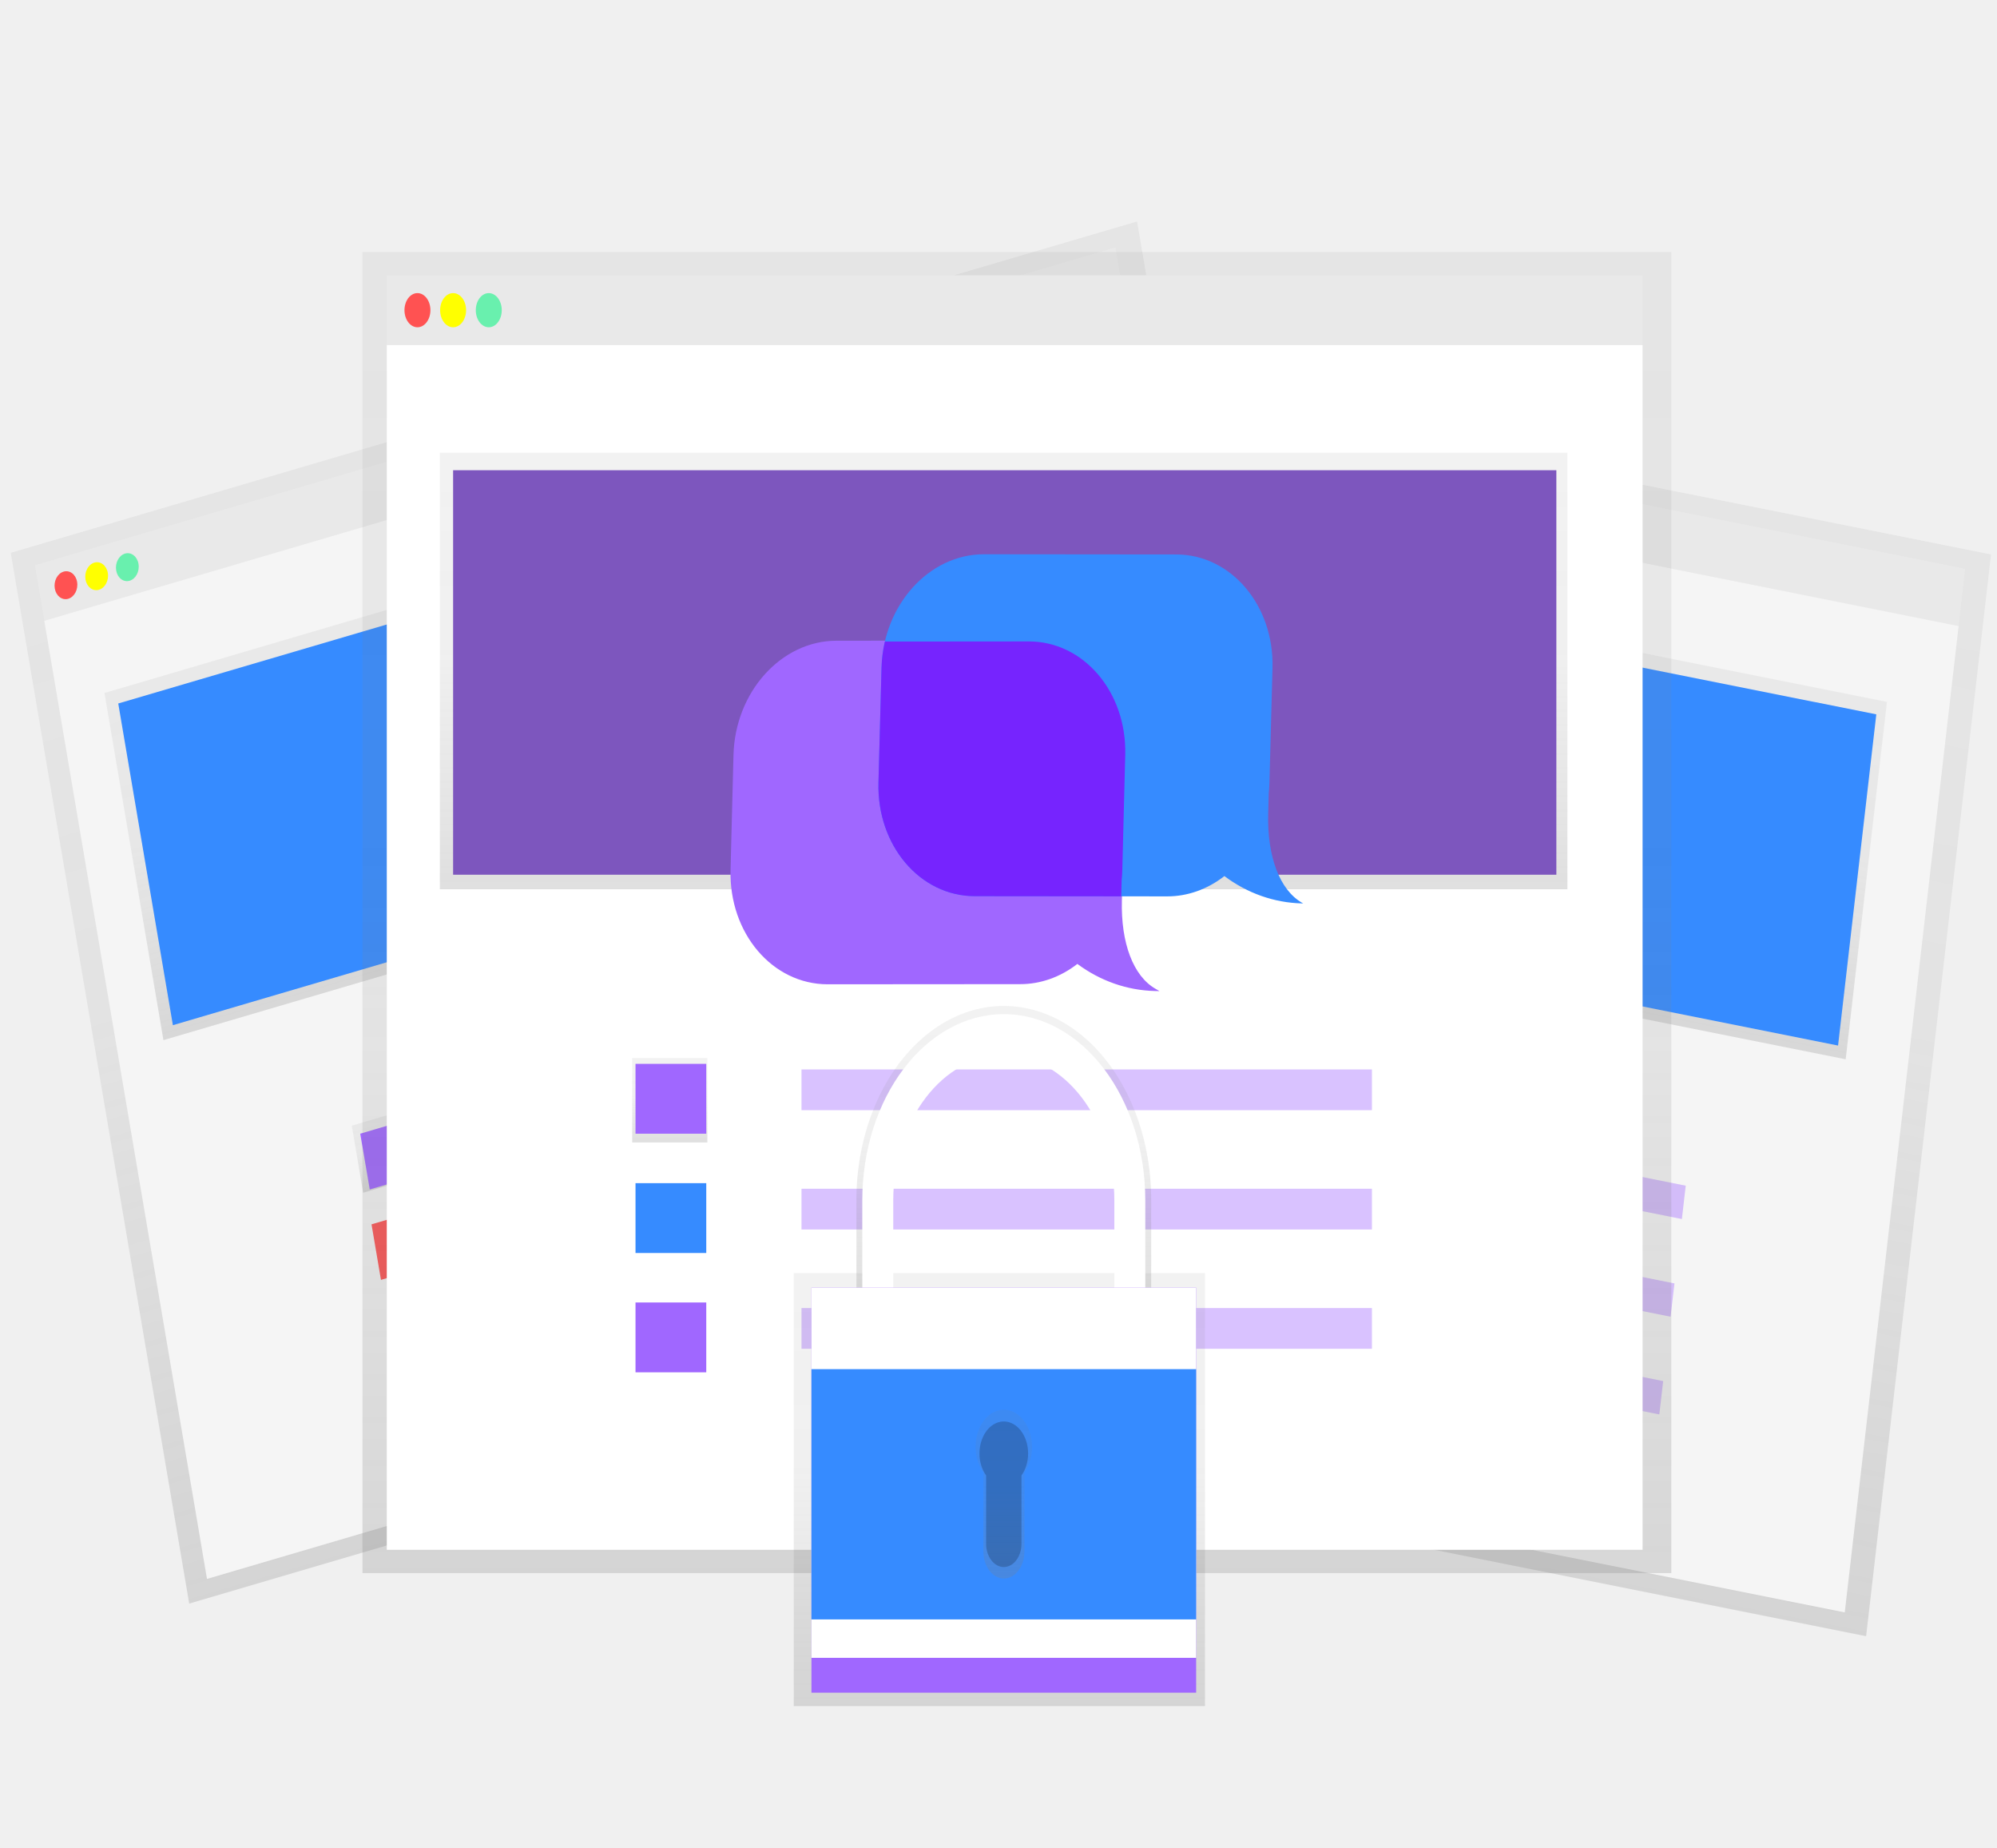
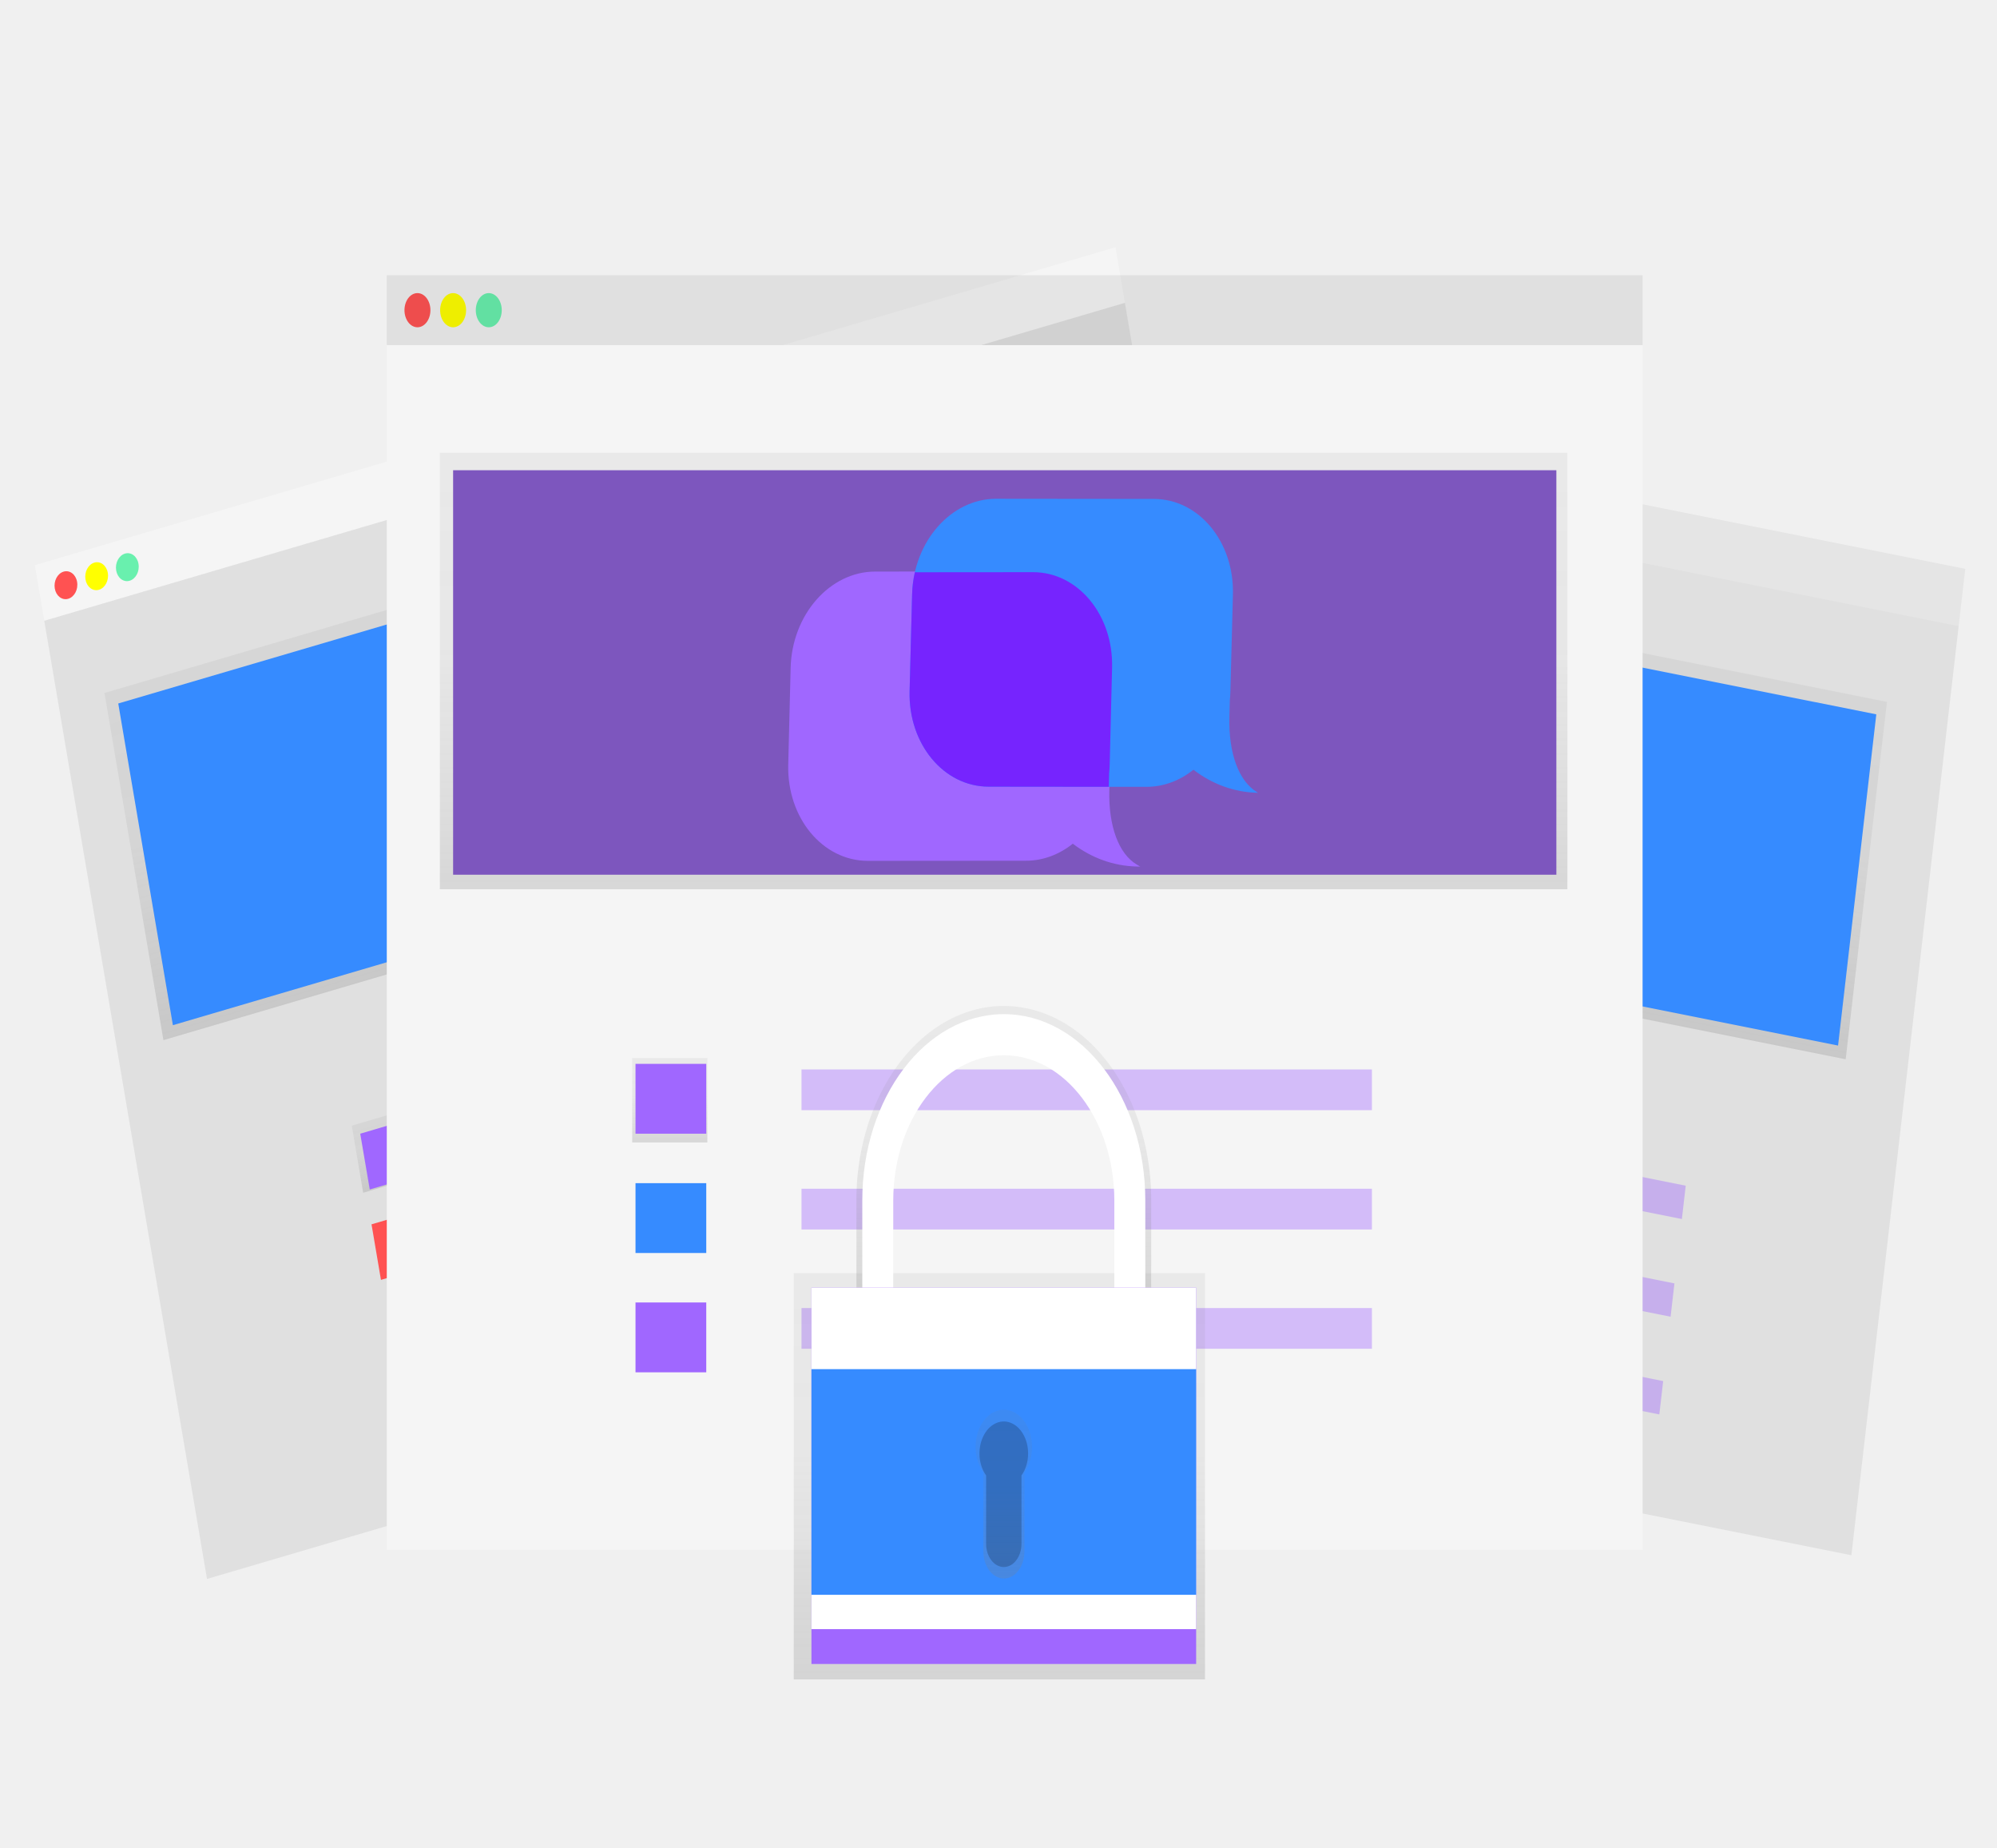
<svg xmlns="http://www.w3.org/2000/svg" xmlns:xlink="http://www.w3.org/1999/xlink" id="ffa0e257-4b46-4632-a8d6-93195cbf254d" data-name="Layer 1" width="813mm" height="752mm" viewBox="0 0 3072.756 2842.205" version="1.1">
  <defs id="defs576">
    <linearGradient id="74471b12-b6be-488b-b2aa-2815e91483d9" x1="790.94" y1="640.76" x2="790.94" y2="264.76" gradientTransform="rotate(90,783.095,446.895)" gradientUnits="userSpaceOnUse">
      <stop offset="0" stop-color="gray" stop-opacity="0.25" id="stop558" />
      <stop offset="0.54" stop-color="gray" stop-opacity="0.12" id="stop560" />
      <stop offset="1" stop-color="gray" stop-opacity="0.1" id="stop562" />
    </linearGradient>
    <linearGradient id="f5c756da-9879-448e-9194-9478f83d355f" x1="785.97" y1="446.14" x2="785.97" y2="321.91" gradientTransform="matrix(0,3.42986,-4.455138,-1.5392649e-8,942.9676,-401.7745)" xlink:href="#74471b12-b6be-488b-b2aa-2815e91483d9" />
    <linearGradient id="5c9be04e-db0f-4829-87c1-2cfa193e30b8" x1="660.92" y1="518.19" x2="660.92" y2="494.17" gradientTransform="matrix(0,3.42986,-4.455138,-1.5392649e-8,949.9385,-437.0382)" xlink:href="#74471b12-b6be-488b-b2aa-2815e91483d9" />
    <linearGradient id="b92f3a53-b4d2-4abd-916c-aeb632188996" x1="433.66" y1="605.23" x2="433.66" y2="235.23" gradientTransform="matrix(3.460601,-2.3887332e-8,0,4.431302,-724.4496,-216.073)" xlink:href="#74471b12-b6be-488b-b2aa-2815e91483d9" />
    <linearGradient id="44577794-7f8e-40ae-89fc-019e5bfac17e" x1="428.36" y1="413.71" x2="428.36" y2="291.46" gradientTransform="matrix(3.460601,-2.3887332e-8,0,4.431302,-724.4571,-216.0106)" xlink:href="#74471b12-b6be-488b-b2aa-2815e91483d9" />
    <linearGradient id="666bb7d3-84d0-4835-ad07-c313c2384f21" x1="295.22" y1="484.61" x2="295.22" y2="460.98" gradientTransform="matrix(3.460601,-2.3887332e-8,0,4.431302,-724.4381,-216.004)" xlink:href="#74471b12-b6be-488b-b2aa-2815e91483d9" />
    <linearGradient id="59939605-05af-4a9a-9980-f700897f3f8b" x1="455.07" y1="464.48" x2="455.07" y2="10.48" xlink:href="#74471b12-b6be-488b-b2aa-2815e91483d9" gradientTransform="matrix(3.401892,0,0,4.47653,16.57873,340.7423)" />
    <linearGradient id="6c0ba2ee-2d81-48f4-b4cf-f21b525fcc13" x1="449.07" y1="229.48" x2="449.07" y2="79.48" xlink:href="#74471b12-b6be-488b-b2aa-2815e91483d9" gradientTransform="matrix(3.401892,0,0,4.47653,16.57873,340.7423)" />
    <linearGradient id="45b0c09d-2995-447e-8cb2-7f6b59b5e20c" x1="298.07" y1="316.48" x2="298.07" y2="287.48" xlink:href="#74471b12-b6be-488b-b2aa-2815e91483d9" gradientTransform="matrix(3.401892,0,0,4.47653,16.57873,340.7423)" />
-     <linearGradient id="e5b0a96a-81f6-4370-afe3-5a7d6a35b55e" x1="457.07" y1="517.48" x2="457.07" y2="364.48" xlink:href="#74471b12-b6be-488b-b2aa-2815e91483d9" gradientTransform="matrix(3.401892,0,0,4.352851,-17.18227,372.0169)" />
+     <linearGradient id="e5b0a96a-81f6-4370-afe3-5a7d6a35b55e" x1="457.07" y1="517.48" x2="457.07" y2="364.48" xlink:href="#74471b12-b6be-488b-b2aa-2815e91483d9" gradientTransform="matrix(3.401892,0,0,4.084881,-17.18227,469.6867)" />
    <linearGradient id="a1850e5a-cf77-4889-926a-0125112ab273" x1="611.23" y1="564.74" x2="611.23" y2="464.74" xlink:href="#74471b12-b6be-488b-b2aa-2815e91483d9" gradientTransform="matrix(3.401892,0,0,4.47653,-534.8142,-529.2426)" />
    <linearGradient id="66998849-614e-4d8a-b9ff-f14bbc588ed8" x1="611.23" y1="660.74" x2="611.23" y2="602.74" xlink:href="#74471b12-b6be-488b-b2aa-2815e91483d9" gradientTransform="matrix(3.401892,0,0,4.47653,-534.8142,-529.2426)" />
-     <linearGradient xlink:href="#74471b12-b6be-488b-b2aa-2815e91483d9" id="linearGradient707" gradientUnits="userSpaceOnUse" gradientTransform="matrix(0,3.42986,-4.455138,-1.5392649e-8,942.9496,-401.776)" x1="790.94" y1="640.76" x2="790.94" y2="264.76" />
  </defs>
  <rect x="-354.66" y="1501.48" width="88.568" height="1613.44" transform="matrix(0.1147106,-0.993399,0.9805901,0.1960691,0,0)" id="rect580" style="fill:#f5f5f5;stroke-width:3.909" />
-   <rect x="-1911.726" y="1470.208" width="1675.132" height="1681.626" transform="matrix(0.1147106,-0.993399,0.9805901,0.1960691,0,0)" id="rect582" style="fill:url(#linearGradient707);stroke-width:3.909" />
-   <rect x="-1882.182" y="1501.437" width="1527.533" height="1613.44" transform="matrix(0.1147106,-0.993399,0.9805901,0.1960691,0,0)" id="rect584" style="fill:#f5f5f5;stroke-width:3.909" />
+   <rect x="-93.4" y="855.201" width="1733.207" height="86.676" transform="matrix(0.9593604,-0.2821836,0.1674677,0.9858776,0,0)" id="rect610" style="fill:#f5f5f5;stroke-width:3.916" />
+   <rect x="-1793.625" y="1501.479" width="1527.533" height="1613.44" transform="matrix(0.1147106,-0.993399,0.9805901,0.1960691,0,0)" id="rect584" style="fill:#000000;stroke-width:3.909;fill-opacity:0.067" />
  <ellipse cx="-310.37" cy="1540.873" transform="matrix(0.1147106,-0.993399,0.9805901,0.1960691,0,0)" id="circle586" style="fill:#ff5252;stroke-width:3.909" rx="21.652" ry="16.669" />
  <ellipse cx="-310.344" cy="1586.704" transform="matrix(0.1147106,-0.993399,0.9805901,0.1960691,0,0)" id="circle588" style="fill:#ffff00;stroke-width:3.909" rx="21.652" ry="16.669" />
  <ellipse cx="-310.364" cy="1632.541" transform="matrix(0.1147106,-0.993399,0.9805901,0.1960691,0,0)" id="circle590" style="fill:#69f0ae;stroke-width:3.909" rx="21.652" ry="16.669" />
  <rect x="-1044.648" y="1569.64" width="553.462" height="1448.704" transform="matrix(0.1147106,-0.993399,0.9805901,0.1960691,0,0)" id="rect592" style="fill:url(#f5c756da-9879-448e-9194-9478f83d355f);stroke-width:3.909" />
  <rect x="1586.772" y="513.306" width="1417.458" height="512.876" transform="matrix(0.9805901,0.1960691,-0.1147106,0.993399,0,0)" id="rect594" style="fill:#368bff;fill-opacity:1;stroke-width:3.909" />
  <rect x="-1358.67" y="1781.533" width="107.012" height="96.585" transform="matrix(0.1147106,-0.993399,0.9805901,0.1960691,0,0)" id="rect596" style="fill:url(#5c9be04e-db0f-4829-87c1-2cfa193e30b8);stroke-width:3.909" />
  <rect x="1785.892" y="1259.032" width="90.891" height="88.568" transform="matrix(0.9805901,0.1960691,-0.1147106,0.993399,0,0)" id="rect598" style="fill:#a067ff;stroke-width:3.909" />
  <rect x="1785.846" y="1410.323" width="90.891" height="88.568" transform="matrix(0.9805901,0.1960691,-0.1147106,0.993399,0,0)" id="rect600" style="fill:#ff5252;stroke-width:3.909" />
  <rect x="1785.866" y="1561.609" width="90.891" height="88.568" transform="matrix(0.9805901,0.1960691,-0.1147106,0.993399,0,0)" id="rect602" style="fill:#ff9800;stroke-width:3.909" />
  <rect x="2062.56" y="1284.421" width="732.858" height="51.635" transform="matrix(0.9805901,0.1960691,-0.1147106,0.993399,0,0)" id="rect604" style="opacity:0.4;fill:#a067ff;stroke-width:3.909" />
  <rect x="2062.547" y="1435.713" width="732.858" height="51.635" transform="matrix(0.9805901,0.1960691,-0.1147106,0.993399,0,0)" id="rect606" style="opacity:0.4;fill:#a067ff;stroke-width:3.909" />
  <rect x="2062.568" y="1586.997" width="732.858" height="51.635" transform="matrix(0.9805901,0.1960691,-0.1147106,0.993399,0,0)" id="rect608" style="opacity:0.4;fill:#a067ff;stroke-width:3.909" />
-   <rect x="-93.4" y="855.201" width="1733.207" height="86.676" transform="matrix(0.9593604,-0.2821836,0.1674677,0.9858776,0,0)" id="rect610" style="fill:#f5f5f5;stroke-width:3.916" />
-   <rect x="-126.977" y="826.301" width="1806.434" height="1639.582" transform="matrix(0.9593604,-0.2821836,0.1674677,0.9858776,0,0)" id="rect612" style="fill:url(#b92f3a53-b4d2-4abd-916c-aeb632188996);stroke-width:3.916" />
-   <rect x="-93.42" y="941.921" width="1733.207" height="1495.121" transform="matrix(0.9593604,-0.2821836,0.1674677,0.9858776,0,0)" id="rect614" style="fill:#f5f5f5;stroke-width:3.916" />
+   <rect x="-93.42" y="941.921" width="1733.207" height="1495.121" transform="matrix(0.9593604,-0.2821836,0.1674677,0.9858776,0,0)" id="rect614" style="fill:#000000;stroke-width:3.916;fill-opacity:0.067" />
  <ellipse cx="-51.087" cy="898.53" rx="17.891" ry="21.182" transform="matrix(0.9593604,-0.2821836,0.1674677,0.9858776,0,0)" id="ellipse616" style="fill:#ff5252;stroke-width:3.916" />
  <ellipse cx="-1.842" cy="898.57" rx="17.891" ry="21.182" transform="matrix(0.9593604,-0.2821836,0.1674677,0.9858776,0,0)" id="ellipse618" style="fill:#ffff00;stroke-width:3.916" />
  <ellipse cx="47.375" cy="898.567" rx="17.891" ry="21.182" transform="matrix(0.9593604,-0.2821836,0.1674677,0.9858776,0,0)" id="ellipse620" style="fill:#69f0ae;stroke-width:3.916" />
  <rect x="-20.19" y="1075.536" width="1556.232" height="541.727" transform="matrix(0.9593604,-0.2821836,0.1674677,0.9858776,0,0)" id="rect622" style="fill:url(#44577794-7f8e-40ae-89fc-019e5bfac17e);stroke-width:3.916" />
  <rect x="-1.866" y="1097.188" width="1522.664" height="501.978" transform="matrix(0.9593604,-0.2821836,0.1674677,0.9858776,0,0)" id="rect624" style="fill:#368bff;fill-opacity:1;stroke-width:3.916" />
  <rect x="245.326" y="1826.693" width="103.749" height="104.712" transform="matrix(0.9593604,-0.2821836,0.1674677,0.9858776,0,0)" id="rect626" style="fill:url(#666bb7d3-84d0-4835-ad07-c313c2384f21);stroke-width:3.916" />
  <rect x="254.89" y="1842.488" width="98.1" height="87.049" transform="matrix(0.9590307,-0.2833023,0.1681691,0.9857582,0,0)" id="rect628" style="fill:#a067ff;stroke-width:3.933" />
  <rect x="249.901" y="1981.98" width="97.658" height="86.676" transform="matrix(0.9593604,-0.2821836,0.1674677,0.9858776,0,0)" id="rect630" style="fill:#ff5252;stroke-width:3.916" />
  <rect x="255.134" y="2139.817" width="98.1" height="87.049" transform="matrix(0.9590307,-0.2833023,0.1681691,0.9857582,0,0)" id="rect632" style="fill:#ff9800;stroke-width:3.933" />
  <rect x="509.257" y="1851.946" width="787.252" height="50.561" transform="matrix(0.9593604,-0.2821836,0.1674677,0.9858776,0,0)" id="rect634" style="opacity:0.4;fill:#a067ff;stroke-width:3.916" />
  <rect x="509.25" y="2000.035" width="787.252" height="50.561" transform="matrix(0.9593604,-0.2821836,0.1674677,0.9858776,0,0)" id="rect636" style="opacity:0.4;fill:#a067ff;stroke-width:3.916" />
  <rect x="509.251" y="2148.08" width="787.252" height="50.561" transform="matrix(0.9593604,-0.2821836,0.1674677,0.9858776,0,0)" id="rect638" style="opacity:0.4;fill:#a067ff;stroke-width:3.916" />
-   <rect x="595.138" y="423.468" width="1932.275" height="107.437" id="rect640" style="fill:#f5f5f5;stroke-width:3.902" />
-   <rect x="557.718" y="387.657" width="2013.92" height="2032.345" id="rect642" style="fill:url(#59939605-05af-4a9a-9980-f700897f3f8b);stroke-width:3.902" />
-   <rect x="595.138" y="530.905" width="1932.275" height="1853.283" id="rect644" style="fill:#ffffff;stroke-width:3.902" />
+   <rect x="595.138" y="530.905" width="1932.275" height="1853.283" id="rect644" style="fill:#f5f5f5;stroke-width:3.902;fill-opacity:1" />
  <ellipse cx="642.323" cy="477.187" id="circle646" style="fill:#ff5252;stroke-width:3.902" rx="19.969" ry="26.277" />
  <ellipse cx="697.195" cy="477.187" id="circle648" style="fill:#ffff00;stroke-width:3.902" rx="19.969" ry="26.277" />
  <ellipse cx="752.068" cy="477.187" id="circle650" style="fill:#69f0ae;stroke-width:3.902" rx="19.969" ry="26.277" />
  <rect x="676.784" y="696.537" width="1734.965" height="671.48" id="rect652" style="fill:url(#6c0ba2ee-2d81-48f4-b4cf-f21b525fcc13);stroke-width:3.902" />
  <rect x="697.195" y="723.396" width="1697.544" height="622.238" id="rect654" style="fill:#7d56be;fill-opacity:1;stroke-width:3.902" />
  <rect x="972.749" y="1627.656" width="115.664" height="129.819" id="rect656" style="fill:url(#45b0c09d-2995-447e-8cb2-7f6b59b5e20c);stroke-width:3.902" />
  <rect x="977.851" y="1636.608" width="108.861" height="107.437" id="rect658" style="fill:#a067ff;stroke-width:3.902" />
  <rect x="977.851" y="1820.146" width="108.861" height="107.437" id="rect660" style="fill:#368bff;fill-opacity:1;stroke-width:3.902" />
  <rect x="977.851" y="2003.684" width="108.861" height="107.437" id="rect662" style="fill:#a067ff;fill-opacity:1;stroke-width:3.902" />
  <rect x="1233.251" y="1645.187" width="877.688" height="62.671" id="rect664" style="opacity:0.4;fill:#a067ff;stroke-width:3.902" />
  <rect x="1233.251" y="1828.725" width="877.688" height="62.671" id="rect666" style="opacity:0.4;fill:#a067ff;stroke-width:3.902" />
  <rect x="1233.251" y="2012.262" width="877.688" height="62.671" id="rect668" style="opacity:0.4;fill:#a067ff;stroke-width:3.902" />
-   <rect x="1221.345" y="1958.545" width="632.752" height="665.986" id="rect670" style="fill:url(#e5b0a96a-81f6-4370-afe3-5a7d6a35b55e);stroke-width:3.848" />
+   <rect x="1221.345" y="1958.545" width="632.752" height="624.987" id="rect670" style="fill:url(#e5b0a96a-81f6-4370-afe3-5a7d6a35b55e);stroke-width:3.728" />
  <path d="m 1367.354,1849.63 a 177.188,233.16 0 0 1 354.375,0 v 149.202 h 49.6 v -149.202 a 226.804,298.45 0 1 0 -453.574,0 v 149.202 h 49.599 z" id="path672" style="fill:url(#a1850e5a-cf77-4889-926a-0125112ab273);stroke-width:3.902" />
  <path d="m 1374.43,1846.631 a 170.095,223.827 0 0 1 340.189,0 v 143.249 h 47.627 v -143.249 a 217.721,286.498 0 0 0 -435.442,0 v 143.249 h 47.627 z" id="path674" style="fill:#ffffff;stroke-width:3.902" />
-   <rect x="1248.56" y="1980.926" width="591.929" height="623.052" id="rect676" style="fill:#a067ff;stroke-width:3.863" />
-   <rect x="1248.56" y="1980.926" width="591.929" height="569.437" id="rect678" style="fill:#ffffff;stroke-width:3.694" />
-   <rect x="1248.56" y="2106.269" width="591.929" height="384.982" id="rect680" style="fill:#368bff;fill-opacity:1;stroke-width:3.902" />
+   <rect x="1248.56" y="1980.926" width="591.929" height="578.899" id="rect676" style="fill:#a067ff;stroke-width:3.724" />
+   <rect x="1248.56" y="1980.926" width="591.929" height="525.284" id="rect678" style="fill:#ffffff;stroke-width:3.547" />
+   <rect x="1248.56" y="2106.269" width="591.929" height="347.136" id="rect680" style="fill:#368bff;fill-opacity:1;stroke-width:3.706" />
  <path d="m 1587.966,2226.062 a 43.408,57.121 0 1 0 -74.841,39.125 v 121.851 a 31.57,41.542 0 0 0 63.139,0 v -121.851 a 43.204,56.852 0 0 0 11.702,-39.125 z" id="path682" style="fill:url(#66998849-614e-4d8a-b9ff-f14bbc588ed8);stroke-width:3.902" />
  <path d="m 1581.945,2236.089 a 37.421,49.242 0 1 0 -64.636,33.708 v 105.064 a 27.215,35.812 0 1 0 54.43,0 v -105.064 a 37.421,49.242 0 0 0 10.206,-33.708 z" id="path684" style="opacity:0.2;stroke-width:3.902" />
-   <g id="g113-8" transform="matrix(2.998966,0.00292015,-0.09158118,3.424503,1140.656,711.2737)">
+   <g id="g113-8" transform="matrix(2.460736,0.0024587,-0.07514492,2.883351,1226.435,648.2625)">
    <path style="opacity:0;fill:#e5e5e5" transform="translate(2.027)" data-name="Path 21609" d="m 138.587,0 h 5.04 a 138.589,138.589 0 0 1 0,277.178 h -5.04 A 138.589,138.589 0 0 1 138.587,0 Z" id="prefix__Path_21609-7" />
    <g transform="translate(0,41.183)" data-name="Group 13193" id="prefix__Group_13193-9">
      <path style="fill:#a067ff" transform="translate(-1659.005,-8139.413)" data-name="Path 21689" d="m 1878.7,8334.516 c -11.517,-5.68 -18.407,-20.5 -18.437,-39.648 l -0.016,-9.121 c 0.138,-1.547 0.205,-3.094 0.2,-4.6 l -0.076,-51.777 a 51.348,51.348 0 0 0 -51.287,-51.211 H 1809 l -98.785,0.152 A 51.347,51.347 0 0 0 1659,8229.676 l 0.076,51.777 a 51.34,51.34 0 0 0 51.288,51.2 h 0.08 l 98.783,-0.148 a 50.751,50.751 0 0 0 29.071,-9.113 77.66,77.66 0 0 0 40.151,12.137 l 2.344,0.039 z" id="prefix__Path_21689-6" />
      <path style="fill:#368bff" transform="translate(-1682.951,-8127)" data-name="Path 21690" d="m 1976.688,8283.426 c -11.64,-5.773 -18.587,-20.73 -18.587,-40.016 v -9.164 c 0.133,-1.5 0.2,-3.031 0.2,-4.562 v -51.77 A 50.966,50.966 0 0 0 1907.4,8127 h -98.786 a 50.966,50.966 0 0 0 -50.908,50.914 v 51.77 a 50.973,50.973 0 0 0 50.908,50.914 h 98.786 a 50.667,50.667 0 0 0 29.075,-9.145 77.105,77.105 0 0 0 40.146,12.25 l 0.656,0.02 z" id="prefix__Path_21690-5" />
      <path style="fill:#7624fe" transform="translate(-1682.951,-8139.535)" data-name="Path 21691" d="m 1883.936,8229.5 a 50.967,50.967 0 0 0 -50.985,-50.836 l -23.747,0.039 -50.134,0.078 a 50.824,50.824 0 0 0 -1.366,11.672 v 51.77 a 50.964,50.964 0 0 0 50.908,50.906 h 75.213 l -0.013,-7.285 c 0.133,-1.5 0.2,-3.02 0.2,-4.574 z" id="prefix__Path_21691-3" />
    </g>
  </g>
+   <rect x="595.138" y="423.468" width="1932.275" height="107.437" id="rect640" style="fill:#000000;stroke-width:3.902;fill-opacity:0.067" />
</svg>
